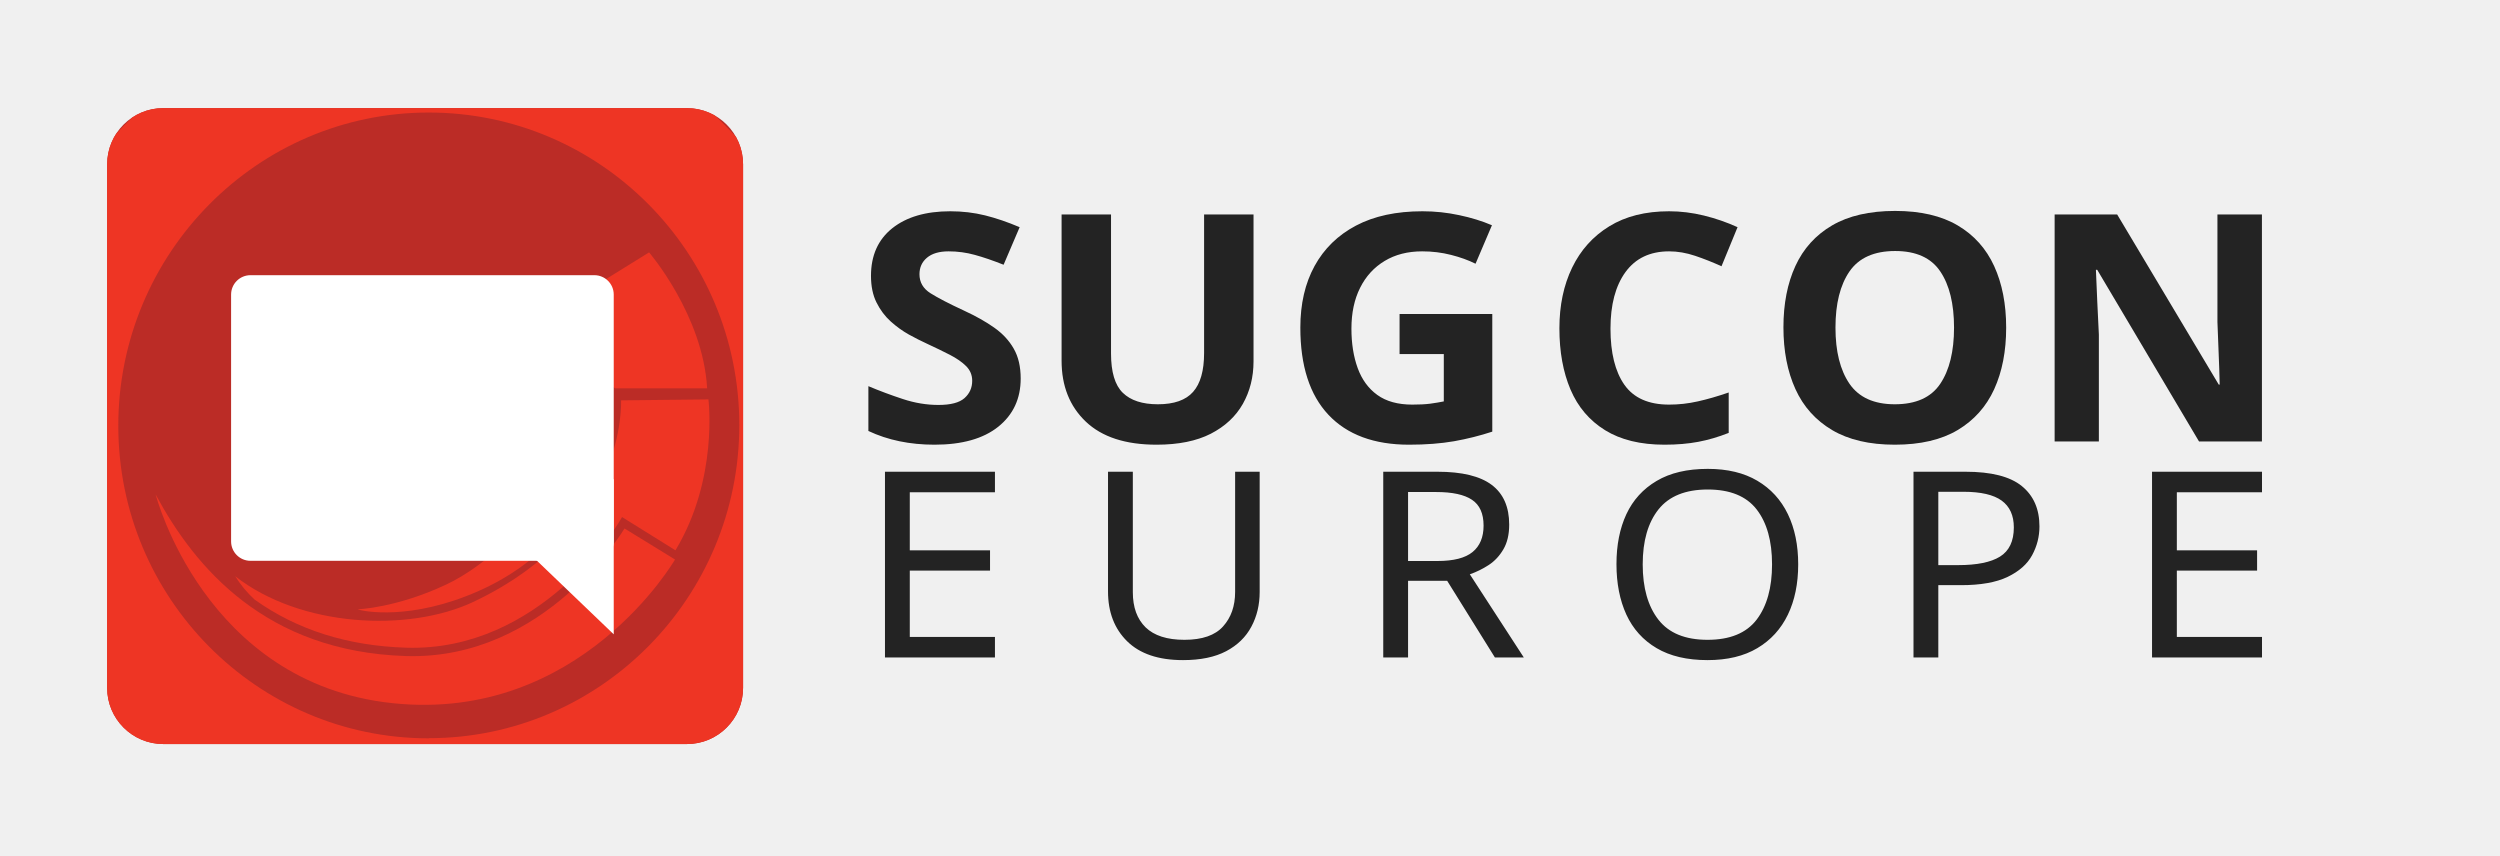
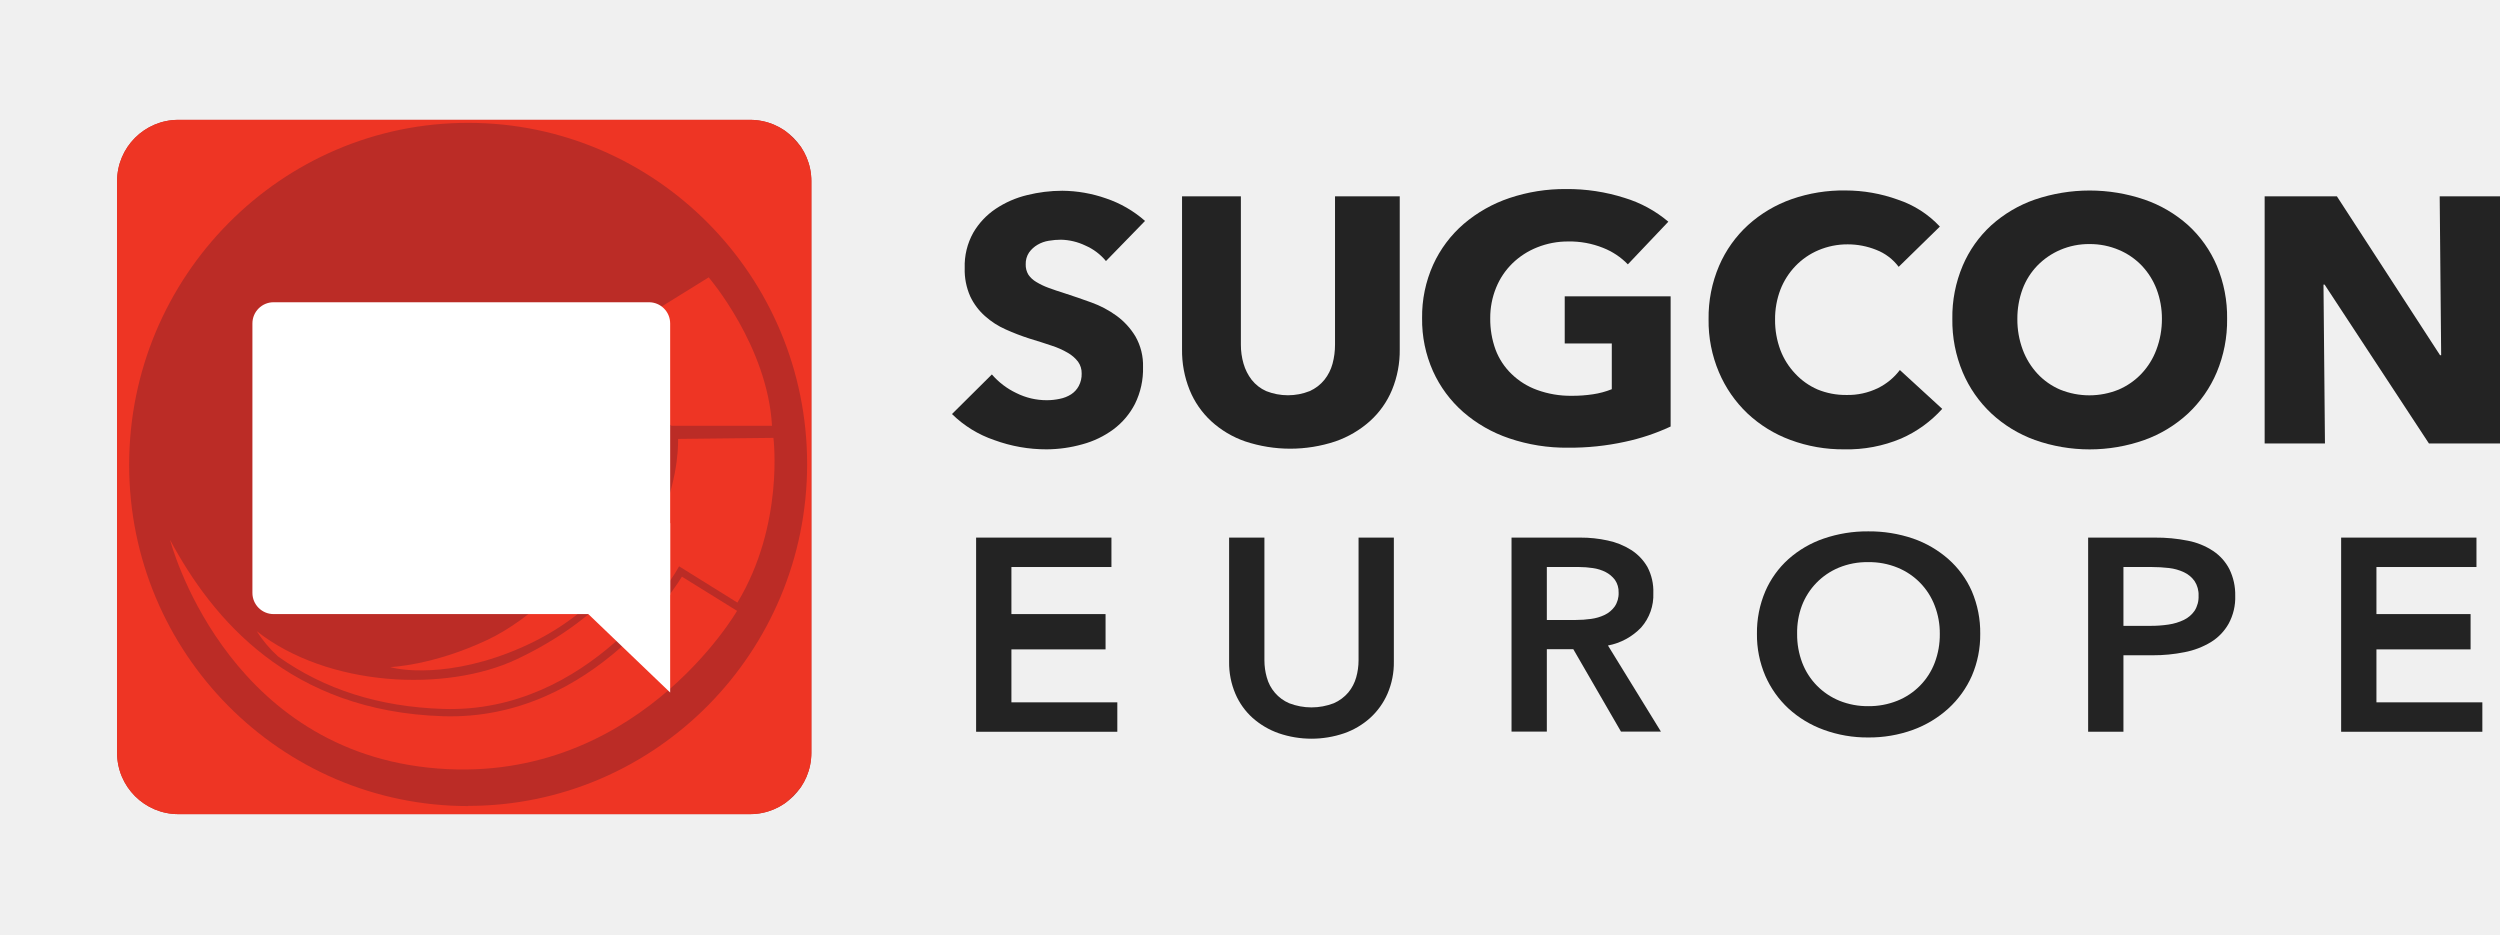
- <svg xmlns="http://www.w3.org/2000/svg" viewBox="0 0 463.88 158.75">
+ <svg xmlns="http://www.w3.org/2000/svg" viewBox="0 0 424.9 158.75">
  <defs>
-     <style>.cls-1{fill:none;}.cls-2{clip-path:url(#clip-path);}.cls-3{fill:#bb2c26;}.cls-4{fill:#ee3524;}.cls-5{fill:#fff;}.cls-6{font-size:59px;font-family:AvenirNext-Bold, Avenir Next;font-weight:700;}.cls-6,.cls-8{fill:#232323;}.cls-7{letter-spacing:-0.01em;}.cls-8{font-size:48.27px;font-family:AvenirNext-DemiBold, Avenir Next;font-weight:300;}.cls-9{font-size:37.47px;}</style>
-     <clipPath id="clip-path" transform="translate(19.88 20.06)">
+     <style>.cls-1{fill:none;}.cls-2{clip-path:url(#clip-path);}.cls-3{fill:#bb2c26;}.cls-4{fill:#ee3524;}.cls-5{fill:#fff;}.cls-6{fill:#232323;}</style>
+     <clipPath id="clip-path" transform="translate(19.9 20.37)">
      <rect class="cls-1" width="118" height="118" rx="10.42" />
    </clipPath>
  </defs>
  <g id="Layer_2" data-name="Layer 2">
    <g id="Logos">
      <g id="vertical-1">
        <g class="cls-2">
-           <rect class="cls-3" x="19.88" y="20.06" width="118" height="118" rx="10.42" />
-           <path class="cls-4" d="M58.92-20.06c-43.52,0-78.8,35.54-78.8,79.37s35.28,79.37,78.8,79.37,78.79-35.54,78.79-79.37S102.43-20.06,58.92-20.06Zm.76,137c-31.82,0-57.61-26-57.61-58S27.86.82,59.68.82s57.62,26,57.62,58S91.5,116.91,59.68,116.91Z" transform="translate(19.88 20.06)" />
-           <path class="cls-4" d="M9,71.69s9,35,43.91,38.72,52.46-26.65,52.46-26.65L96,78S81.41,102.5,55.4,101.67,16.27,85.23,9,71.69Z" transform="translate(19.88 20.06)" />
-           <path class="cls-4" d="M27.38,91.21c7.89,5.61,17.19,8.56,28.06,8.91,24.91.8,39.27-22.85,39.41-23.08l.69-1.16,1.14.71,8.77,5.46c8-13.24,6.12-28,6.12-28l-16.21.18S96.6,78.12,67.89,91.65c-12,5.63-32,4.71-44.13-4.79A21,21,0,0,0,27.38,91.21Z" transform="translate(19.88 20.06)" />
-           <path class="cls-4" d="M93,53.2,92.9,51l1.36,1h17.07c-.76-13.59-10.77-25.23-10.77-25.23L81.41,38.64s12.2,9.11,1.16,30.64c-3.84,7.49-12.1,15.59-19.69,19.14C53.61,92.77,46.48,93,46.48,93c.94.38,9.91,2.17,22.49-3.42C93.77,78.54,93,54.14,93,53.2Z" transform="translate(19.88 20.06)" />
-           <rect class="cls-5" x="42.88" y="51.06" width="71" height="53" rx="3.6" />
-           <polygon class="cls-5" points="113.88 88.91 113.88 117.7 88.18 93.07 113.88 88.91" />
+           <rect class="cls-3" x="19.9" y="20.37" width="118" height="118" rx="10.42" />
+           <path class="cls-4" d="M58.9-20.37C15.38-20.37-19.9,15.17-19.9,59s35.28,79.37,78.8,79.37S137.7,102.83,137.7,59,102.41-20.37,58.9-20.37Zm.76,137c-31.82,0-57.61-26-57.61-58S27.84.51,59.66.51s57.62,26,57.62,58S91.48,116.6,59.66,116.6Z" transform="translate(19.9 20.37)" />
+           <path class="cls-4" d="M9,71.38s9,35,43.92,38.72,52.45-26.65,52.45-26.65L96,77.64S81.4,102.19,55.38,101.36,16.25,84.92,9,71.38Z" transform="translate(19.9 20.37)" />
+           <path class="cls-4" d="M27.37,91.21c7.88,5.61,17.18,8.56,28.05,8.91,24.92.8,39.27-22.85,39.42-23.08l.68-1.16,1.14.71,8.77,5.46c8-13.24,6.12-28,6.12-28l-16.21.18s1.25,23.94-27.47,37.47c-12,5.63-32.05,4.71-44.13-4.79A20.85,20.85,0,0,0,27.37,91.21Z" transform="translate(19.9 20.37)" />
+           <path class="cls-4" d="M92.94,53.2,92.88,51l1.36,1h17.07c-.76-13.59-10.76-25.23-10.76-25.23L81.4,38.64s12.19,9.11,1.15,30.64c-3.84,7.49-12.1,15.59-19.69,19.14C53.59,92.77,46.46,93,46.46,93c.94.38,9.91,2.17,22.49-3.42C93.75,78.54,93,54.14,92.94,53.2Z" transform="translate(19.9 20.37)" />
+           <rect class="cls-5" x="42.9" y="51.37" width="71" height="53" rx="3.6" />
+           <polygon class="cls-5" points="113.9 88.91 113.9 117.7 88.2 93.07 113.9 88.91" />
        </g>
-         <text class="cls-6" transform="translate(158.33 81.92) scale(1.03 1)">SUG<tspan class="cls-7" x="123.78" y="0">C</tspan>
-           <tspan x="164.14" y="0">ON</tspan>
-         </text>
-         <text class="cls-8" transform="translate(159.24 122) scale(1.06 1)">
-           <tspan xml:space="preserve">E U R O P E  </tspan>
-           <tspan class="cls-9" x="278.6" y="0"> </tspan>
-         </text>
+         <path class="cls-6" d="M168.07,24a9.34,9.34,0,0,0-3.49-2.63,10.14,10.14,0,0,0-4.15-1,12.35,12.35,0,0,0-2.08.18,5.36,5.36,0,0,0-1.91.68A4.65,4.65,0,0,0,155,22.54a3.44,3.44,0,0,0-.57,2,3.23,3.23,0,0,0,.45,1.77,4.14,4.14,0,0,0,1.34,1.24,11.69,11.69,0,0,0,2.09,1c.8.3,1.71.6,2.72.92,1.45.47,3,1,4.54,1.56a17.12,17.12,0,0,1,4.3,2.27,12,12,0,0,1,3.21,3.51A9.9,9.9,0,0,1,174.37,42,13.35,13.35,0,0,1,173,48.27a12.52,12.52,0,0,1-3.66,4.33,15.73,15.73,0,0,1-5.27,2.54A22.76,22.76,0,0,1,158,56a25.63,25.63,0,0,1-8.9-1.57A18.86,18.86,0,0,1,141.9,50l6.78-6.73a12.61,12.61,0,0,0,4.15,3.16A11.48,11.48,0,0,0,158,47.65a10.32,10.32,0,0,0,2.24-.24,5.54,5.54,0,0,0,1.91-.76,3.86,3.86,0,0,0,1.3-1.42,4.29,4.29,0,0,0,.49-2.12,3.33,3.33,0,0,0-.61-2,5.84,5.84,0,0,0-1.72-1.5,13.57,13.57,0,0,0-2.79-1.24c-1.11-.38-2.37-.78-3.79-1.21a38.27,38.27,0,0,1-4-1.54,13.28,13.28,0,0,1-3.52-2.27A10.35,10.35,0,0,1,145,30a11.09,11.09,0,0,1-.94-4.81,11.57,11.57,0,0,1,1.45-6,12.4,12.4,0,0,1,3.82-4.07,16.65,16.65,0,0,1,5.33-2.33,24.89,24.89,0,0,1,6-.74,23,23,0,0,1,7.42,1.3,19.34,19.34,0,0,1,6.63,3.83Z" transform="translate(19.9 20.37)" />
+         <path class="cls-6" d="M216.69,45.89a14.75,14.75,0,0,1-3.75,5.31,17.31,17.31,0,0,1-5.88,3.45,24.31,24.31,0,0,1-15.33,0,16.52,16.52,0,0,1-5.79-3.45,14.77,14.77,0,0,1-3.66-5.31A17.85,17.85,0,0,1,181,39V13h10V38.19a11.5,11.5,0,0,0,.45,3.25,8.22,8.22,0,0,0,1.38,2.74,6.52,6.52,0,0,0,2.47,1.92,10,10,0,0,0,7.4,0,6.78,6.78,0,0,0,2.5-1.92,7.54,7.54,0,0,0,1.38-2.74,12.26,12.26,0,0,0,.42-3.25V13h11V39A17.49,17.49,0,0,1,216.69,45.89Z" transform="translate(19.9 20.37)" />
+         <path class="cls-6" d="M256.26,54.72a43.59,43.59,0,0,1-9.65,1,30.08,30.08,0,0,1-10-1.59,23.15,23.15,0,0,1-7.83-4.48,20.42,20.42,0,0,1-5.13-6.94,21.38,21.38,0,0,1-1.85-9,21.45,21.45,0,0,1,1.88-9.09,20.26,20.26,0,0,1,5.19-6.93,23.51,23.51,0,0,1,7.77-4.4,29.48,29.48,0,0,1,9.62-1.53,31.81,31.81,0,0,1,9.94,1.5,20.89,20.89,0,0,1,7.45,4.05l-6.88,7.25a11.93,11.93,0,0,0-4.2-2.8,15.22,15.22,0,0,0-5.93-1.09,14,14,0,0,0-5.28,1,12.78,12.78,0,0,0-4.21,2.72,12.16,12.16,0,0,0-2.77,4.13,13.48,13.48,0,0,0-1,5.22,15.14,15.14,0,0,0,.9,5.31A11.21,11.21,0,0,0,237,43.19a12.14,12.14,0,0,0,4.33,2.71,16.61,16.61,0,0,0,5.89,1,23.31,23.31,0,0,0,3.63-.26,14.22,14.22,0,0,0,3.19-.86V38h-8V30h18V52.12A36.16,36.16,0,0,1,256.26,54.72Z" transform="translate(19.9 20.37)" />
+         <path class="cls-6" d="M303.2,54.17A23.5,23.5,0,0,1,293.57,56a25.55,25.55,0,0,1-9.18-1.6,21.53,21.53,0,0,1-7.3-4.51,20.91,20.91,0,0,1-4.84-7,22.26,22.26,0,0,1-1.76-9,22.28,22.28,0,0,1,1.79-9.09,20.23,20.23,0,0,1,4.93-6.93,21.85,21.85,0,0,1,7.39-4.39A26.55,26.55,0,0,1,293.75,12a26.26,26.26,0,0,1,8.93,1.57,17.1,17.1,0,0,1,7.12,4.57l-7,6.84A8.67,8.67,0,0,0,299,22.1a13,13,0,0,0-4.85-.94,12.56,12.56,0,0,0-5,1,11.78,11.78,0,0,0-3.9,2.69,12.19,12.19,0,0,0-2.55,4,14,14,0,0,0-.91,5.1,14.43,14.43,0,0,0,.91,5.19,12,12,0,0,0,2.52,4A11.37,11.37,0,0,0,289,45.82a12.53,12.53,0,0,0,4.91.94,11.61,11.61,0,0,0,5.39-1.18,10.45,10.45,0,0,0,3.7-3.06l7.2,6.6A20.39,20.39,0,0,1,303.2,54.17Z" transform="translate(19.9 20.37)" />
+         <path class="cls-6" d="M358.62,33.84a22.77,22.77,0,0,1-1.76,9.06,20.63,20.63,0,0,1-4.87,7,21.77,21.77,0,0,1-7.42,4.51,27.92,27.92,0,0,1-18.63,0,21.73,21.73,0,0,1-7.39-4.51,20.63,20.63,0,0,1-4.87-7,22.6,22.6,0,0,1-1.76-9.06,22.31,22.31,0,0,1,1.76-9.05,19.79,19.79,0,0,1,4.87-6.88,21.72,21.72,0,0,1,7.39-4.36,28.94,28.94,0,0,1,18.63,0A21.76,21.76,0,0,1,352,17.91a19.79,19.79,0,0,1,4.87,6.88A22.48,22.48,0,0,1,358.62,33.84Zm-11.08,0a14.09,14.09,0,0,0-.91-5.07,12.14,12.14,0,0,0-2.52-4,11.66,11.66,0,0,0-3.87-2.66,12.56,12.56,0,0,0-5-1,12.34,12.34,0,0,0-5,1,12.09,12.09,0,0,0-3.87,2.66,11.53,11.53,0,0,0-2.52,4,14.52,14.52,0,0,0-.88,5.07,14.67,14.67,0,0,0,.91,5.22,12.31,12.31,0,0,0,2.52,4.1,11.39,11.39,0,0,0,3.84,2.69,13.22,13.22,0,0,0,9.94,0,11.71,11.71,0,0,0,3.87-2.69,12.06,12.06,0,0,0,2.55-4.1A14.67,14.67,0,0,0,347.54,33.84Z" transform="translate(19.9 20.37)" />
+         <path class="cls-6" d="M392.92,55,375.19,28H375l.25,27H365V13h12.28l17.53,27H395l-.25-27H405V55Z" transform="translate(19.9 20.37)" />
+         <path class="cls-6" d="M146,71h23v5H152v8h16v6H152v9h18v5H146Z" transform="translate(19.9 20.37)" />
+         <path class="cls-6" d="M217,92.09a13.24,13.24,0,0,1-1.08,5.44,12.08,12.08,0,0,1-2.95,4.12,13,13,0,0,1-4.42,2.61,17.2,17.2,0,0,1-11.1,0,13.34,13.34,0,0,1-4.45-2.61,11.67,11.67,0,0,1-2.94-4.12A13.4,13.4,0,0,1,189,92.09V71h6V91.86a10.6,10.6,0,0,0,.4,2.89,6.67,6.67,0,0,0,3.8,4.4,10.52,10.52,0,0,0,7.6,0,6.84,6.84,0,0,0,2.46-1.83,7,7,0,0,0,1.34-2.57,10.6,10.6,0,0,0,.4-2.89V71h6Z" transform="translate(19.9 20.37)" />
+         <path class="cls-6" d="M237,71h11.71a21.3,21.3,0,0,1,4.62.49,12,12,0,0,1,4,1.61A8.42,8.42,0,0,1,260.1,76a8.85,8.85,0,0,1,1,4.43,8.32,8.32,0,0,1-2.07,5.85,10.48,10.48,0,0,1-5.64,3.06l9,14.63h-6.79l-8.1-14H243v14h-6Zm10.93,14a18.65,18.65,0,0,0,2.58-.18,7.76,7.76,0,0,0,2.32-.68,4.5,4.5,0,0,0,1.7-1.42,3.94,3.94,0,0,0,.67-2.38,3.56,3.56,0,0,0-.62-2.15A4.64,4.64,0,0,0,253,76.86a6.88,6.88,0,0,0-2.18-.68,16.16,16.16,0,0,0-2.37-.18H243v9Z" transform="translate(19.9 20.37)" />
+         <path class="cls-6" d="M278.71,87.36a17.87,17.87,0,0,1,1.42-7.23,15.8,15.8,0,0,1,3.94-5.48,17.61,17.61,0,0,1,6-3.49,22.69,22.69,0,0,1,7.55-1.22,23,23,0,0,1,7.62,1.22,18,18,0,0,1,6,3.49,15.72,15.72,0,0,1,4,5.48,17.87,17.87,0,0,1,1.42,7.23,17.62,17.62,0,0,1-1.42,7.13,16.61,16.61,0,0,1-4,5.56,18.27,18.27,0,0,1-6,3.62,21.77,21.77,0,0,1-7.62,1.3,21.49,21.49,0,0,1-7.55-1.3,17.89,17.89,0,0,1-6-3.62,16.7,16.7,0,0,1-3.94-5.56A17.62,17.62,0,0,1,278.71,87.36Zm6.83,0a13.45,13.45,0,0,0,.87,4.92,11.34,11.34,0,0,0,2.49,3.88,11.48,11.48,0,0,0,3.83,2.57,12.78,12.78,0,0,0,4.91.92,12.92,12.92,0,0,0,4.93-.92,11.28,11.28,0,0,0,6.35-6.45,13.45,13.45,0,0,0,.87-4.92,13,13,0,0,0-.87-4.8,11.31,11.31,0,0,0-6.3-6.45,12.67,12.67,0,0,0-5-.94,12.53,12.53,0,0,0-5,.94,11.38,11.38,0,0,0-6.27,6.45A13,13,0,0,0,285.54,87.36Z" transform="translate(19.9 20.37)" />
+         <path class="cls-6" d="M335,71h11.35a27.28,27.28,0,0,1,5.61.53,11.82,11.82,0,0,1,4.28,1.74A8.25,8.25,0,0,1,359,76.35a9.84,9.84,0,0,1,1,4.53,9.3,9.3,0,0,1-1.13,4.77,8.68,8.68,0,0,1-3,3.11,13.55,13.55,0,0,1-4.46,1.71A26.73,26.73,0,0,1,346,91H341v13h-6Zm10.59,15a20.16,20.16,0,0,0,3.07-.22,9,9,0,0,0,2.61-.79,4.68,4.68,0,0,0,1.82-1.55,4.45,4.45,0,0,0,.68-2.56,4.24,4.24,0,0,0-.68-2.49,4.57,4.57,0,0,0-1.8-1.5,8.17,8.17,0,0,0-2.55-.72,25.84,25.84,0,0,0-2.95-.17H341V86Z" transform="translate(19.9 20.37)" />
+         <path class="cls-6" d="M378,71h23v5H384v8h16v6H384v9h18v5H378Z" transform="translate(19.9 20.37)" />
      </g>
    </g>
  </g>
</svg>
